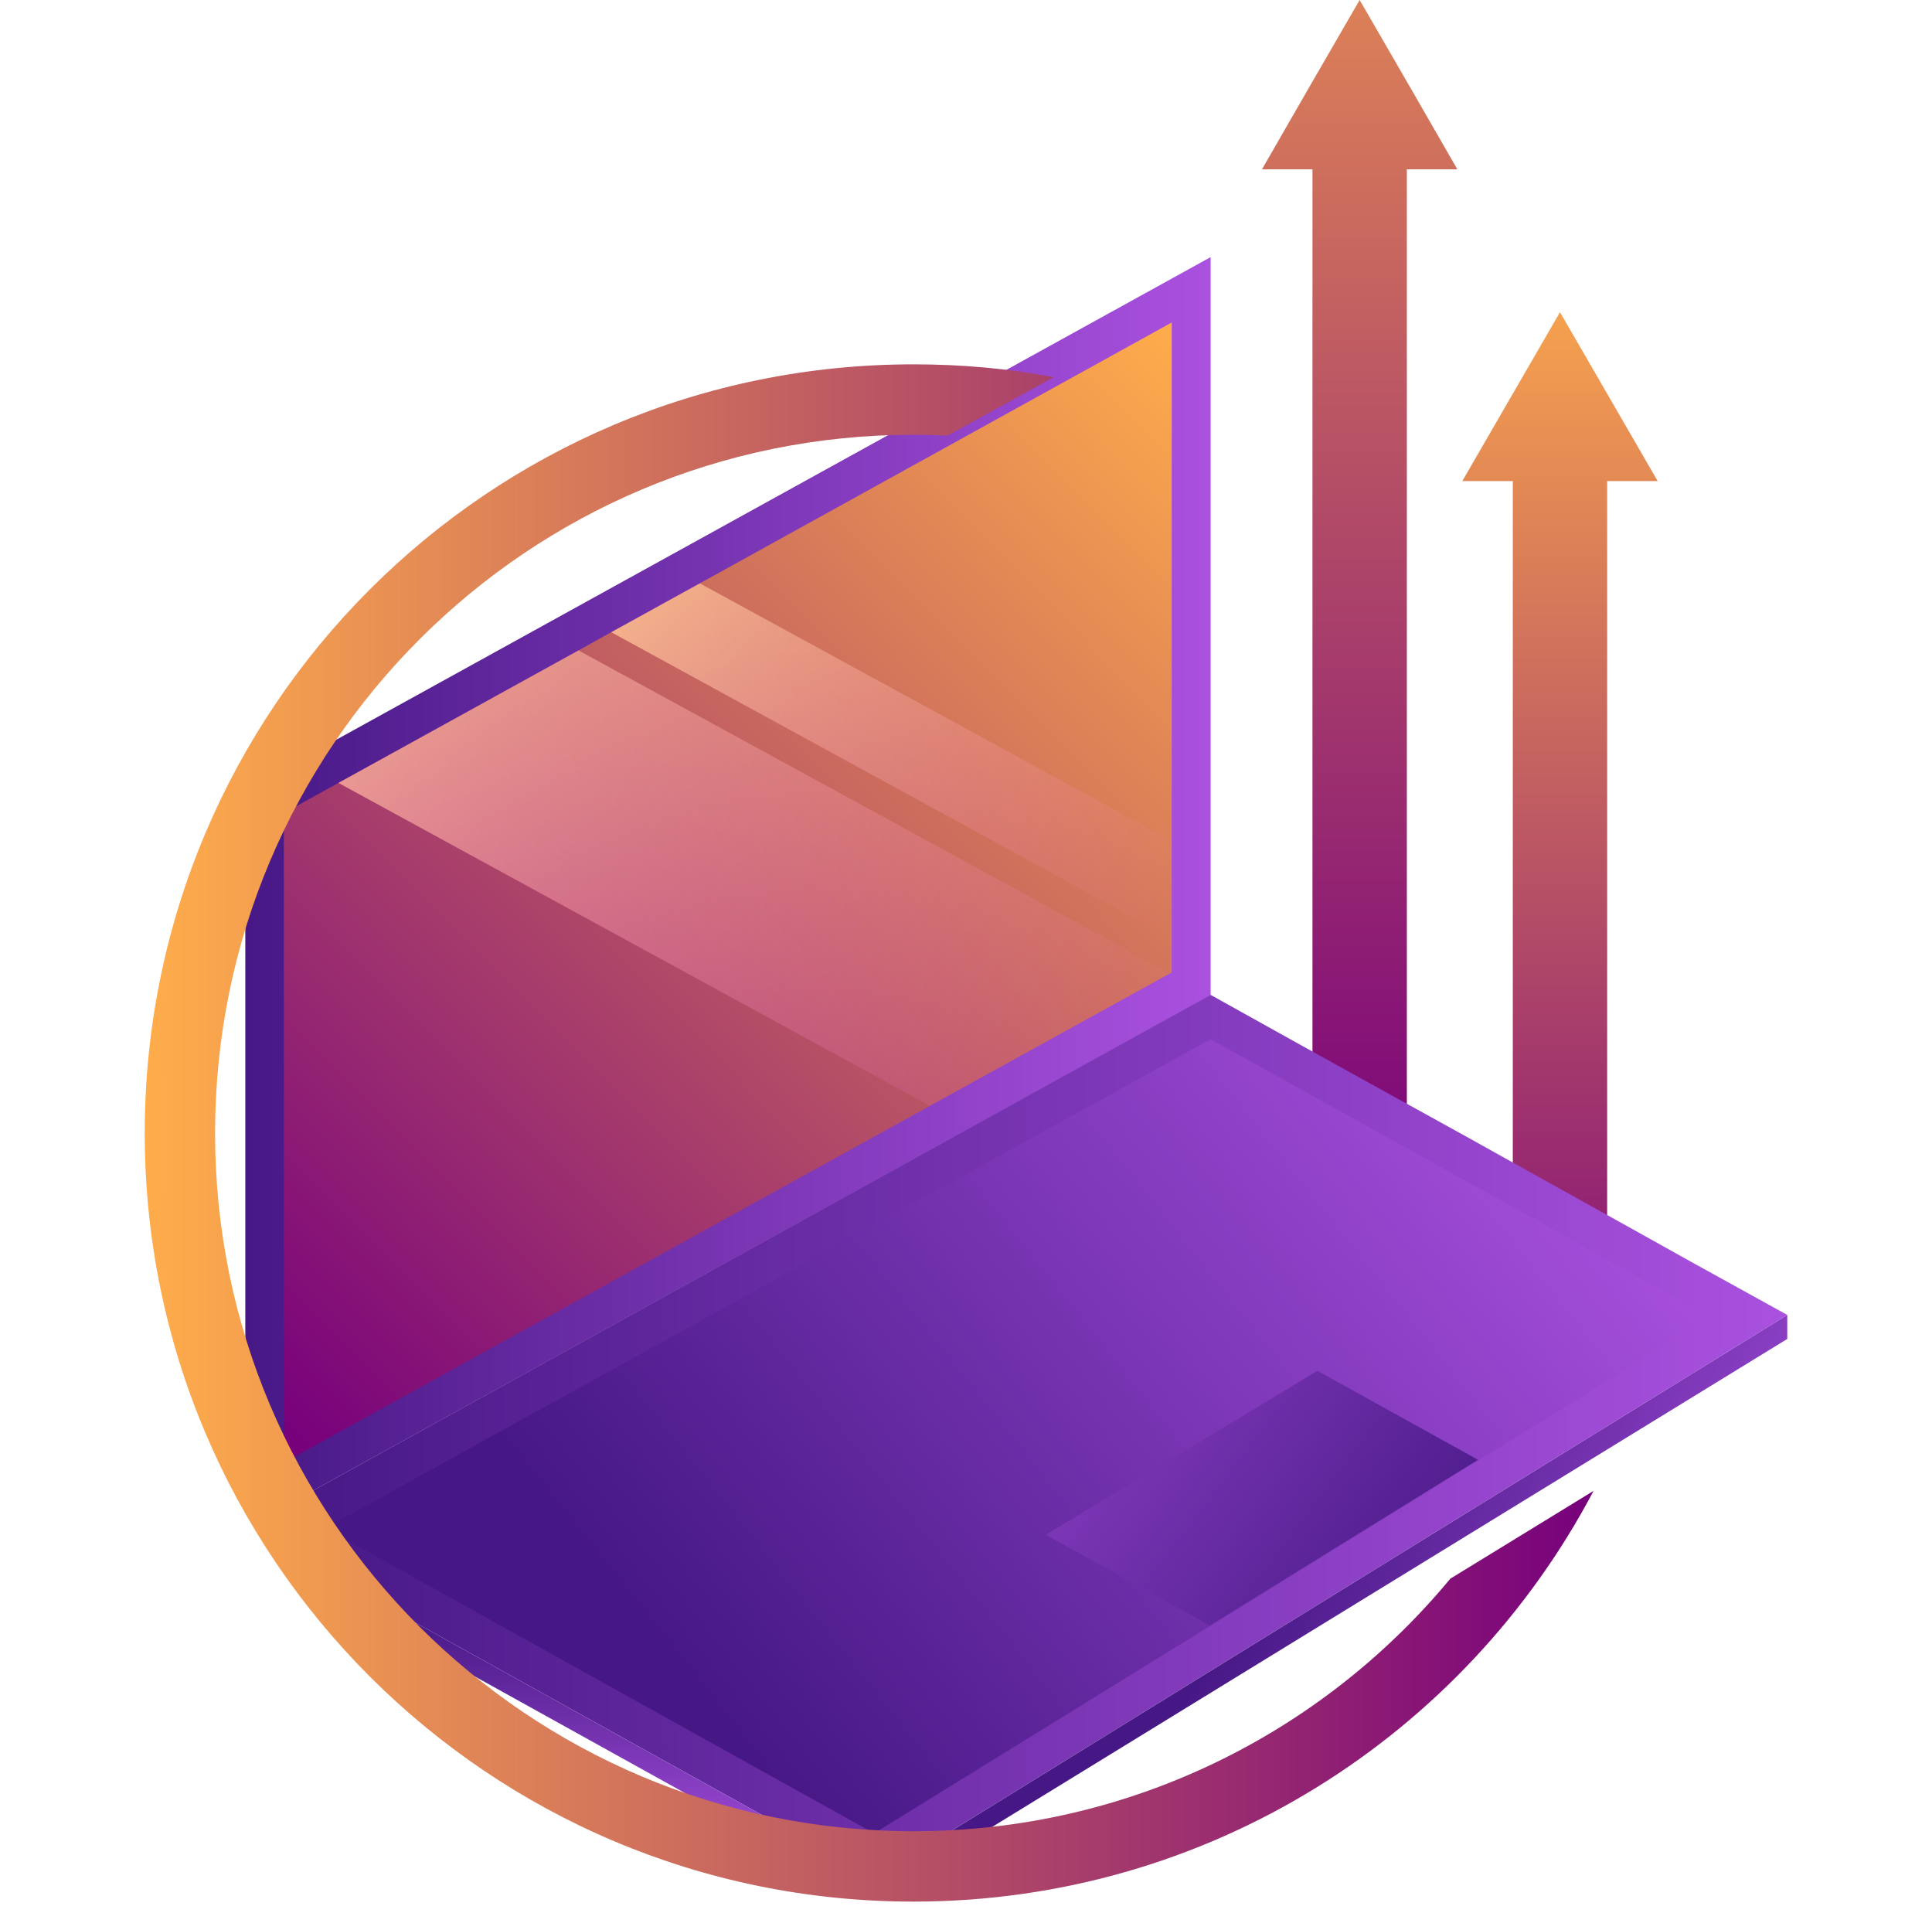
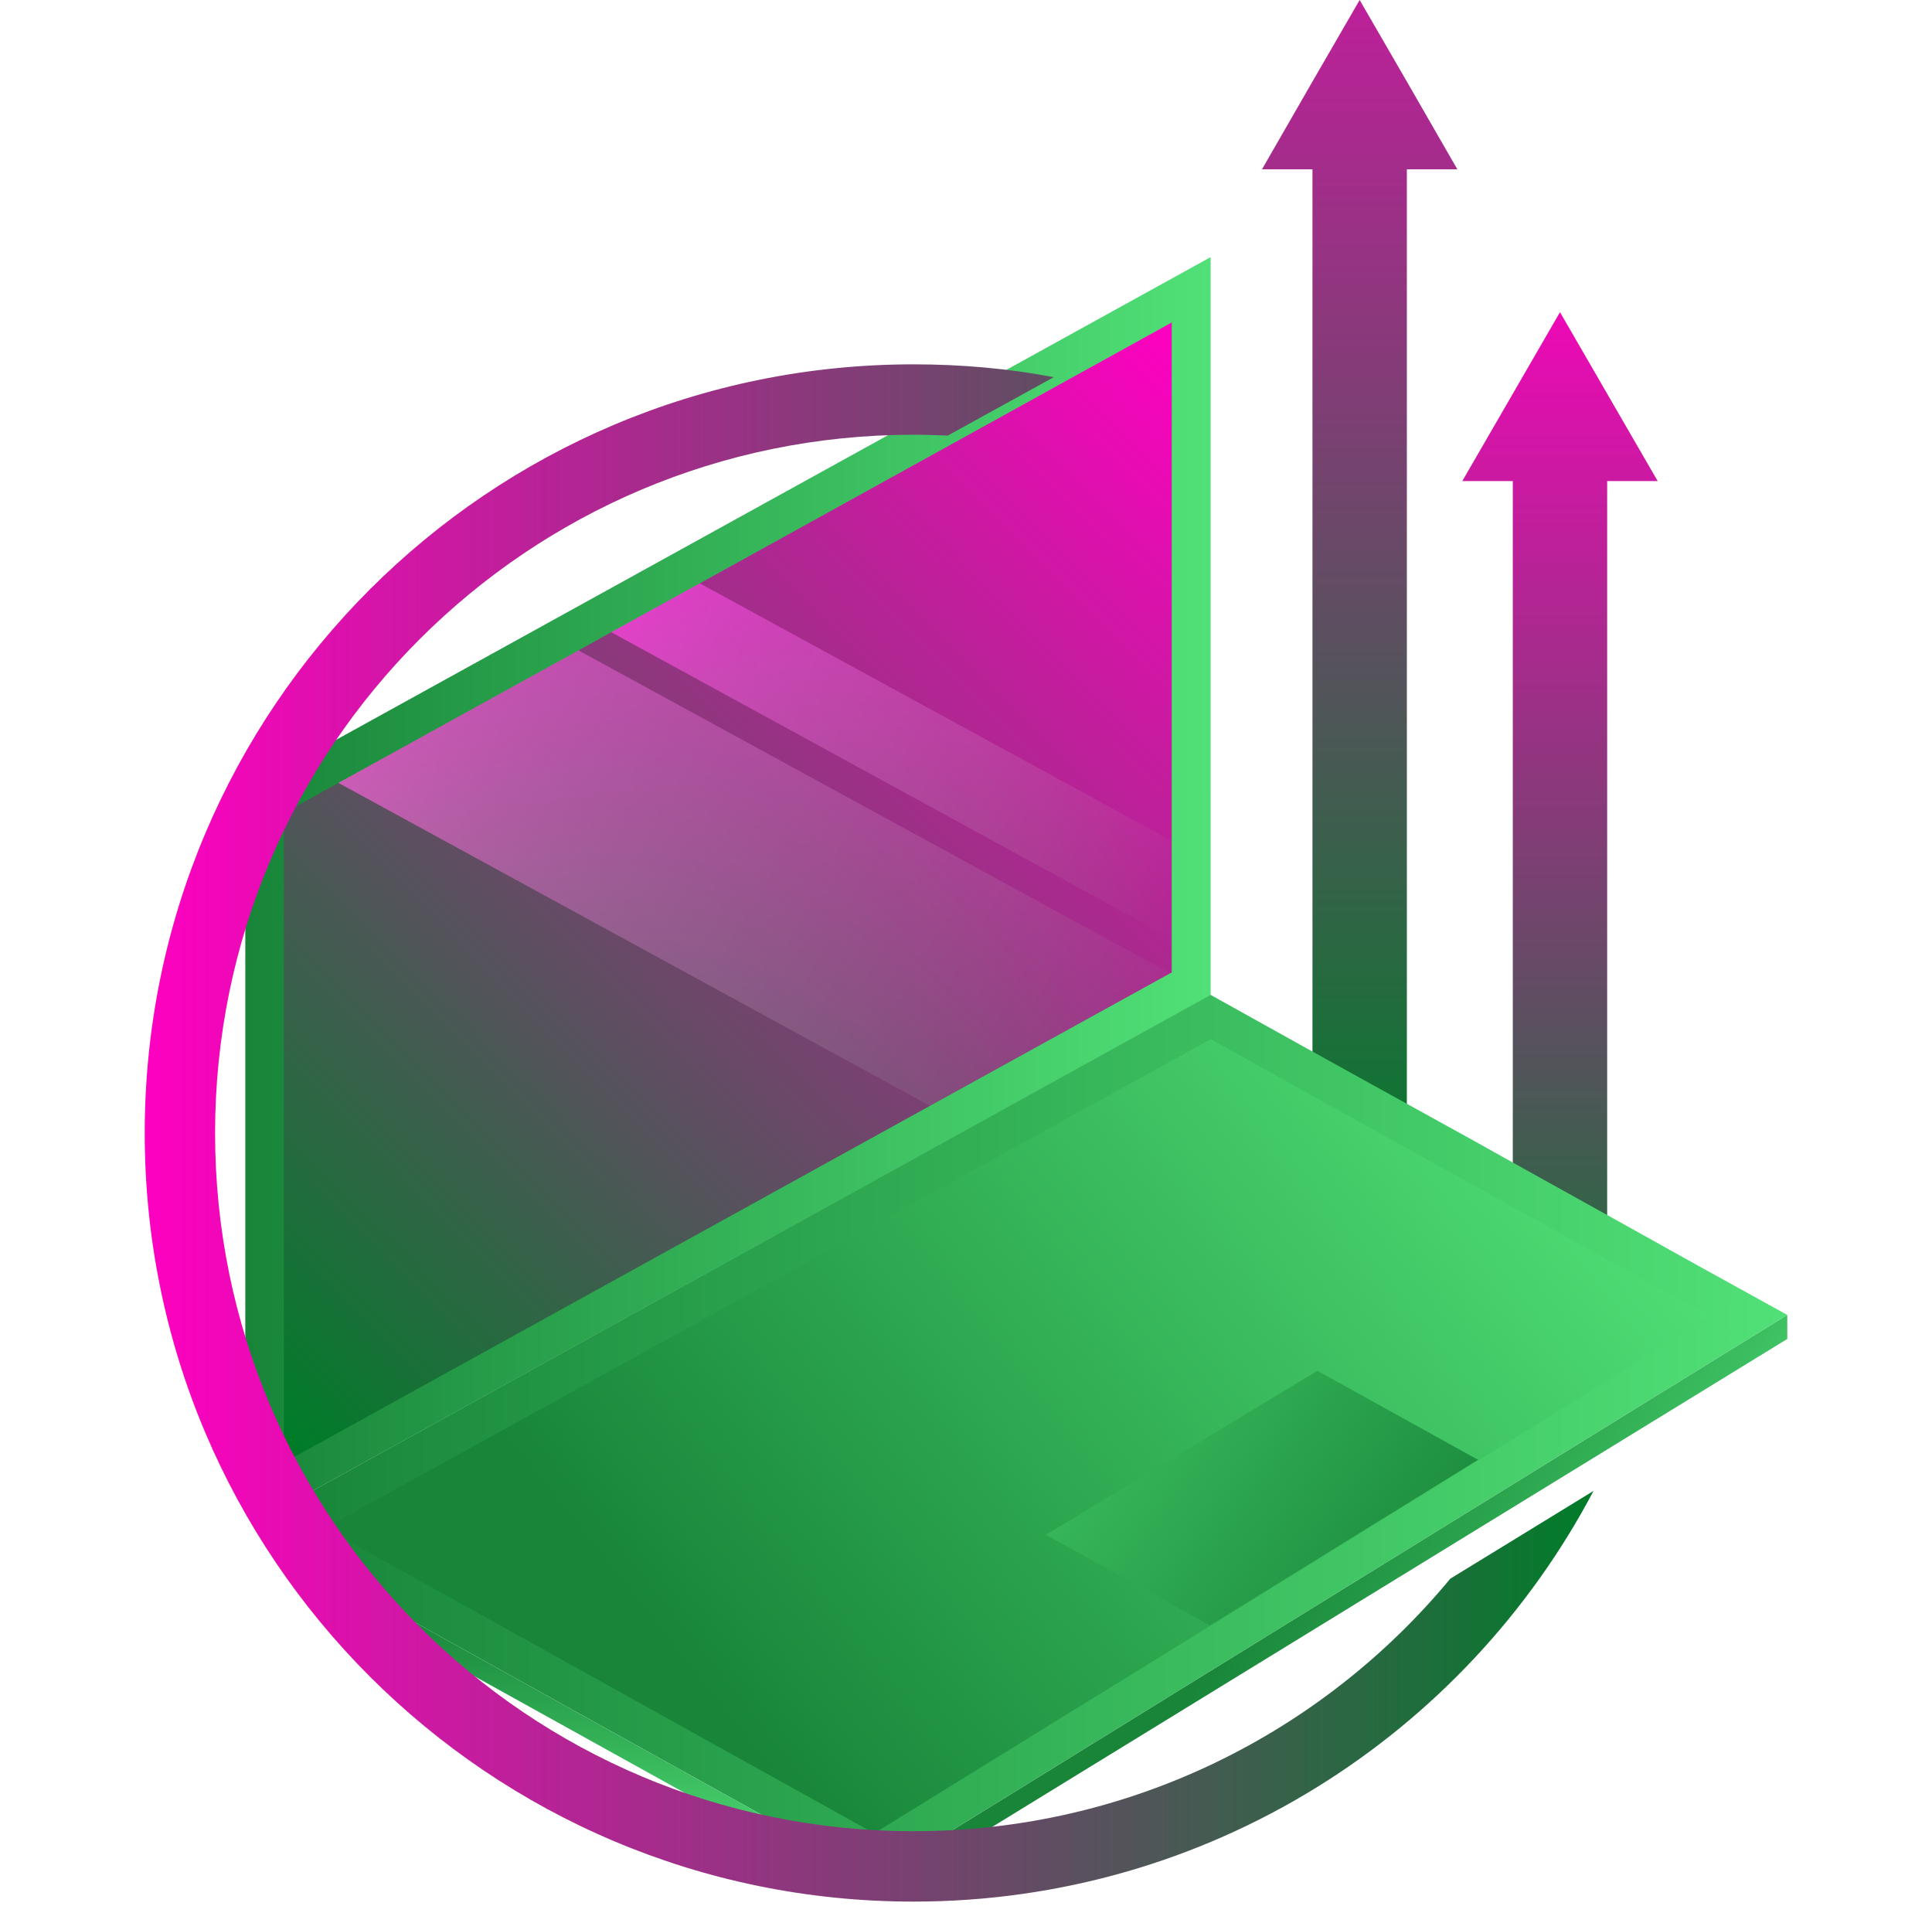
<svg xmlns="http://www.w3.org/2000/svg" width="98" height="97" viewBox="0 0 98 97" fill="none">
  <path d="M71.446 4.283L68.968 0L66.49 4.283L64.013 8.588H66.574V62.09H71.362V8.588H73.924L71.446 4.283Z" fill="url(#paint0_linear_3307_660)" />
  <path d="M81.607 20.115L79.13 15.832L76.652 20.115L74.174 24.398H76.736V68.955H81.523V24.398H84.085L81.607 20.115Z" fill="url(#paint1_linear_3307_660)" />
  <path d="M61.409 13.04V50.478L14.102 76.578L12.443 75.066V40.063L61.409 13.04Z" fill="url(#paint2_linear_3307_660)" />
  <path d="M59.435 16.356V49.322L59.351 49.364L47.172 56.084L14.396 74.183V41.238L17.167 39.706L29.346 32.986L31.005 32.063L35.498 29.585L59.435 16.356Z" fill="url(#paint3_linear_3307_660)" />
  <path d="M90.658 66.688L45.849 94.341L42.595 94.236L17.881 80.525L18.133 80.273L14.101 76.577L61.408 50.456L66.049 53.039L69.156 54.761L74.406 57.659L77.492 59.38L82.742 62.299L85.828 64.021L90.658 66.688Z" fill="url(#paint4_linear_3307_660)" />
  <path d="M16.496 77.503L61.41 52.705L86.775 66.794L44.339 92.978L16.496 77.503Z" fill="url(#paint5_linear_3307_660)" />
  <path d="M53.052 77.837L66.826 69.522L74.973 74.036L61.367 82.435L53.052 77.837Z" fill="url(#paint6_linear_3307_660)" />
  <path d="M42.595 94.237L40.58 94.174L17.189 81.197L17.881 80.525L42.595 94.237Z" fill="url(#paint7_linear_3307_660)" />
  <path d="M90.659 66.689V67.906L47.509 94.384L45.851 94.342L90.659 66.689Z" fill="url(#paint8_linear_3307_660)" />
  <path style="mix-blend-mode:screen" d="M59.35 49.365L47.172 56.084L17.166 39.706L29.345 32.987L59.35 49.365Z" fill="url(#paint9_linear_3307_660)" />
  <path style="mix-blend-mode:screen" d="M59.436 42.646V46.888V47.602L31.005 32.064L35.499 29.586L59.436 42.646Z" fill="url(#paint10_linear_3307_660)" />
  <path d="M46.333 92.872C26.764 92.872 10.91 77.019 10.91 57.47C10.91 37.901 26.764 22.048 46.333 22.048C46.921 22.048 47.488 22.069 48.076 22.09L53.451 19.129C51.142 18.688 48.769 18.478 46.333 18.478C24.79 18.478 7.341 35.927 7.341 57.47C7.341 78.993 24.79 96.442 46.333 96.442C61.304 96.442 74.302 88.001 80.832 75.612L73.567 80.064C67.079 87.896 57.294 92.872 46.333 92.872Z" fill="url(#paint11_linear_3307_660)" />
  <defs>
    <linearGradient id="paint0_linear_3307_660" x1="263.53" y1="-21.238" x2="263.53" y2="61.707" gradientUnits="userSpaceOnUse">
-       <stop stop-color="#FFAD4B" />
-       <stop offset="1" stop-color="#77007C" />
+       <stop stop-color="#FF00C1" />
+       <stop offset="1" stop-color="#007c29" />
    </linearGradient>
    <linearGradient id="paint1_linear_3307_660" x1="221.629" y1="11.351" x2="221.629" y2="74.347" gradientUnits="userSpaceOnUse">
-       <stop stop-color="#FFAD4B" />
-       <stop offset="1" stop-color="#77007C" />
+       <stop stop-color="#FF00C1" />
+       <stop offset="1" stop-color="#007c29" />
    </linearGradient>
    <linearGradient id="paint2_linear_3307_660" x1="12.437" y1="13.039" x2="61.404" y2="13.039" gradientUnits="userSpaceOnUse">
-       <stop stop-color="#461885" />
-       <stop offset="1" stop-color="#AA51E0" />
+       <stop stop-color="#188539" />
+       <stop offset="1" stop-color="#51e077" />
    </linearGradient>
    <linearGradient id="paint3_linear_3307_660" x1="95.639" y1="52.784" x2="44.753" y2="103.158" gradientUnits="userSpaceOnUse">
-       <stop stop-color="#FFAD4B" />
-       <stop offset="1" stop-color="#77007C" />
+       <stop stop-color="#FF00C1" />
+       <stop offset="1" stop-color="#007c29" />
    </linearGradient>
    <linearGradient id="paint4_linear_3307_660" x1="14.099" y1="50.458" x2="90.653" y2="50.458" gradientUnits="userSpaceOnUse">
-       <stop stop-color="#461885" />
-       <stop offset="1" stop-color="#AA51E0" />
+       <stop stop-color="#188539" />
+       <stop offset="1" stop-color="#51e077" />
    </linearGradient>
    <linearGradient id="paint5_linear_3307_660" x1="92.153" y1="69.947" x2="49.706" y2="103.681" gradientUnits="userSpaceOnUse">
-       <stop stop-color="#AA51E0" />
-       <stop offset="1" stop-color="#461885" />
+       <stop stop-color="#51e077" />
+       <stop offset="1" stop-color="#188539" />
    </linearGradient>
    <linearGradient id="paint6_linear_3307_660" x1="48.918" y1="55.133" x2="77.804" y2="77.121" gradientUnits="userSpaceOnUse">
-       <stop stop-color="#AA51E0" />
-       <stop offset="1" stop-color="#461885" />
+       <stop stop-color="#51e077" />
+       <stop offset="1" stop-color="#188539" />
    </linearGradient>
    <linearGradient id="paint7_linear_3307_660" x1="26.183" y1="95.148" x2="26.183" y2="81.839" gradientUnits="userSpaceOnUse">
-       <stop stop-color="#AA51E0" />
-       <stop offset="1" stop-color="#461885" />
+       <stop stop-color="#51e077" />
+       <stop offset="1" stop-color="#188539" />
    </linearGradient>
    <linearGradient id="paint8_linear_3307_660" x1="72.927" y1="64.415" x2="94.494" y2="77.061" gradientUnits="userSpaceOnUse">
-       <stop stop-color="#461885" />
-       <stop offset="1" stop-color="#AA51E0" />
+       <stop stop-color="#188539" />
+       <stop offset="1" stop-color="#51e077" />
    </linearGradient>
    <linearGradient id="paint9_linear_3307_660" x1="18.459" y1="18.606" x2="65.745" y2="44.613" gradientUnits="userSpaceOnUse">
-       <stop stop-color="#FFAD4B" />
-       <stop offset="1" stop-color="#77007C" stop-opacity="0" />
+       <stop stop-color="#FF00C1" />
+       <stop offset="1" stop-color="#007c29" stop-opacity="0" />
    </linearGradient>
    <linearGradient id="paint10_linear_3307_660" x1="32.09" y1="19.213" x2="65.116" y2="37.378" gradientUnits="userSpaceOnUse">
-       <stop stop-color="#FFAD4B" />
-       <stop offset="1" stop-color="#77007C" stop-opacity="0" />
+       <stop stop-color="#FF00C1" />
+       <stop offset="1" stop-color="#007c29" stop-opacity="0" />
    </linearGradient>
    <linearGradient id="paint11_linear_3307_660" x1="7.345" y1="18.47" x2="80.832" y2="18.47" gradientUnits="userSpaceOnUse">
-       <stop stop-color="#FFAD4B" />
-       <stop offset="1" stop-color="#77007C" />
+       <stop stop-color="#FF00C1" />
+       <stop offset="1" stop-color="#007c29" />
    </linearGradient>
  </defs>
</svg>
